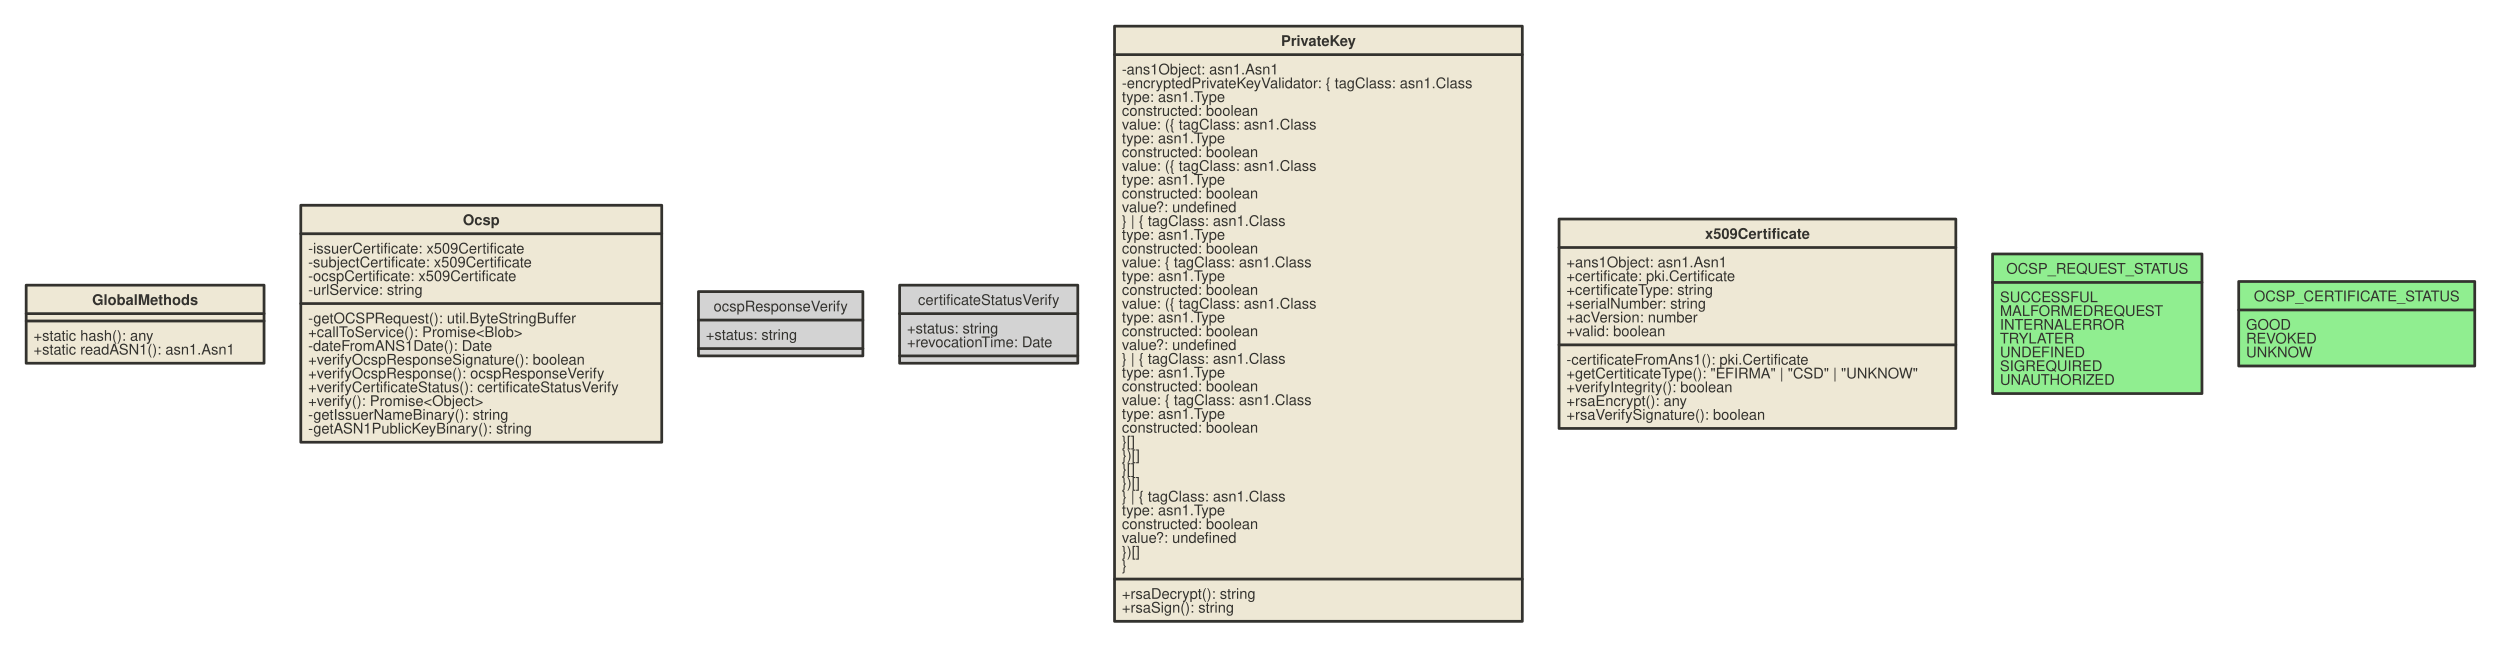
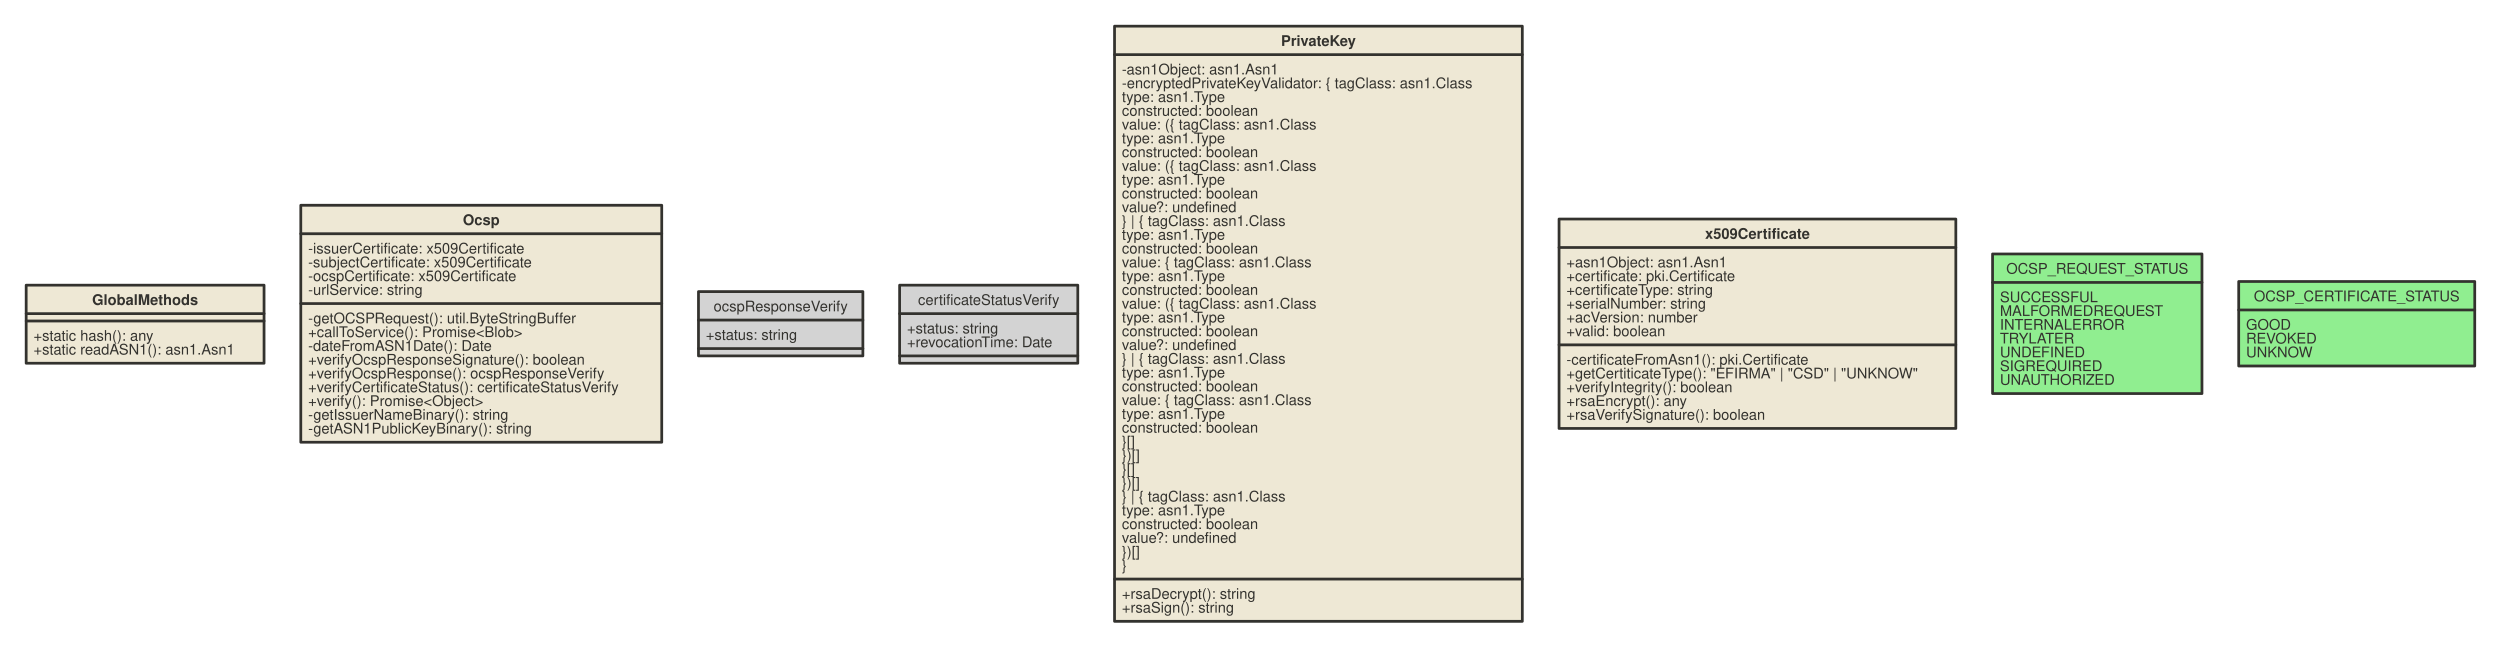
<svg xmlns="http://www.w3.org/2000/svg" xmlns:xlink="http://www.w3.org/1999/xlink" version="1.1" baseProfile="full" width="2722.0" height="704.0" viewbox="0 0 2722 704">
  <g stroke-width="1.0" text-align="left" font="12pt Helvetica, Arial, sans-serif" font-size="12pt" font-family="Helvetica" font-weight="normal" font-style="normal">
    <g transform="translate(0.5, 0.5)" font-family="Helvetica" font-size="12pt" font-weight="bold" font-style="normal" stroke-width="3.0" stroke-linejoin="round" stroke-linecap="round" stroke="#33322E">
      <g stroke="transparent" fill="transparent">
        <rect x="0.0" y="0.0" height="704.0" width="2722.0" stroke="none" />
      </g>
      <g transform="translate(8, 8)" fill="#33322E">
        <g transform="translate(20, 20)">
          <g data-name="GlobalMethods">
            <g fill="#eee8d5" stroke="#33322E" data-name="GlobalMethods">
              <rect x="0.0" y="282.0" height="85.0" width="259.0" data-name="GlobalMethods" />
              <path d="M0.0 313.0 L259.0 313.0" fill="none" data-name="GlobalMethods" />
              <path d="M0.0 321.0 L259.0 321.0" fill="none" data-name="GlobalMethods" />
            </g>
            <g transform="translate(0, 282)" font-family="Helvetica" font-size="12pt" font-weight="bold" font-style="normal" data-name="GlobalMethods">
              <g transform="translate(8, 8)" fill="#33322E" text-align="center" data-name="GlobalMethods">
                <a id="src/GlobalMethods.ts.GlobalMethods" xlink:href="src/GlobalMethods.ts">
                  <text x="121.5" y="13.5" stroke="none" text-anchor="middle" data-name="GlobalMethods">GlobalMethods</text>
                </a>
              </g>
            </g>
            <g transform="translate(0, 313)" font-family="Helvetica" font-size="12pt" font-weight="normal" font-style="normal" data-name="GlobalMethods">
              <g transform="translate(8, 8)" fill="#33322E" data-name="GlobalMethods">

</g>
            </g>
            <g transform="translate(0, 321)" font-family="Helvetica" font-size="12pt" font-weight="normal" font-style="normal" data-name="GlobalMethods">
              <g transform="translate(8, 8)" fill="#33322E" text-align="left" data-name="GlobalMethods">
                <text x="0.0" y="13.5" stroke="none" data-name="GlobalMethods">+static hash(): any</text>
                <text x="0.0" y="28.5" stroke="none" data-name="GlobalMethods">+static readASN1(): asn1.Asn1</text>
              </g>
            </g>
          </g>
          <g data-name="Ocsp">
            <g fill="#eee8d5" stroke="#33322E" data-name="Ocsp">
              <rect x="299.0" y="195.0" height="258.0" width="393.0" data-name="Ocsp" />
              <path d="M299.0 226.0 L692.0 226.0" fill="none" data-name="Ocsp" />
              <path d="M299.0 302.0 L692.0 302.0" fill="none" data-name="Ocsp" />
            </g>
            <g transform="translate(299, 195)" font-family="Helvetica" font-size="12pt" font-weight="bold" font-style="normal" data-name="Ocsp">
              <g transform="translate(8, 8)" fill="#33322E" text-align="center" data-name="Ocsp">
                <a id="src/Ocsp.ts.Ocsp" xlink:href="src/Ocsp.ts">
                  <text x="188.5" y="13.5" stroke="none" text-anchor="middle" data-name="Ocsp">Ocsp</text>
                </a>
              </g>
            </g>
            <g transform="translate(299, 226)" font-family="Helvetica" font-size="12pt" font-weight="normal" font-style="normal" data-name="Ocsp">
              <g transform="translate(8, 8)" fill="#33322E" text-align="left" data-name="Ocsp">
                <text x="0.0" y="13.5" stroke="none" data-name="Ocsp">-issuerCertificate: x509Certificate</text>
                <text x="0.0" y="28.5" stroke="none" data-name="Ocsp">-subjectCertificate: x509Certificate</text>
                <text x="0.0" y="43.5" stroke="none" data-name="Ocsp">-ocspCertificate: x509Certificate</text>
                <text x="0.0" y="58.5" stroke="none" data-name="Ocsp">-urlService: string</text>
              </g>
            </g>
            <g transform="translate(299, 302)" font-family="Helvetica" font-size="12pt" font-weight="normal" font-style="normal" data-name="Ocsp">
              <g transform="translate(8, 8)" fill="#33322E" text-align="left" data-name="Ocsp">
                <text x="0.0" y="13.5" stroke="none" data-name="Ocsp">-getOCSPRequest(): util.ByteStringBuffer</text>
                <text x="0.0" y="28.5" stroke="none" data-name="Ocsp">+callToService(): Promise&lt;Blob&gt;</text>
-                 <text x="0.0" y="43.5" stroke="none" data-name="Ocsp">-dateFromANS1Date(): Date</text>
+                 <text x="0.0" y="43.5" stroke="none" data-name="Ocsp">-dateFromASN1Date(): Date</text>
                <text x="0.0" y="58.5" stroke="none" data-name="Ocsp">+verifyOcspResponseSignature(): boolean</text>
                <text x="0.0" y="73.5" stroke="none" data-name="Ocsp">+verifyOcspResponse(): ocspResponseVerify</text>
                <text x="0.0" y="88.5" stroke="none" data-name="Ocsp">+verifyCertificateStatus(): certificateStatusVerify</text>
                <text x="0.0" y="103.5" stroke="none" data-name="Ocsp">+verify(): Promise&lt;Object&gt;</text>
                <text x="0.0" y="118.5" stroke="none" data-name="Ocsp">-getIssuerNameBinary(): string</text>
                <text x="0.0" y="133.5" stroke="none" data-name="Ocsp">-getASN1PublicKeyBinary(): string</text>
              </g>
            </g>
          </g>
          <g data-name="ocspResponseVerify">
            <g fill="lightgray" stroke="#33322E" data-name="ocspResponseVerify">
              <rect x="732.0" y="289.0" height="70.0" width="179.0" data-name="ocspResponseVerify" />
              <path d="M732.0 320.0 L911.0 320.0" fill="none" data-name="ocspResponseVerify" />
              <path d="M732.0 351.0 L911.0 351.0" fill="none" data-name="ocspResponseVerify" />
            </g>
            <g transform="translate(732, 289)" font-family="Helvetica" font-size="12pt" font-weight="normal" font-style="normal" data-name="ocspResponseVerify">
              <g transform="translate(8, 8)" fill="#33322E" text-align="center" data-name="ocspResponseVerify">
                <a id="src/Ocsp.ts.ocspResponseVerify" xlink:href="src/Ocsp.ts">
                  <text x="81.5" y="13.5" stroke="none" text-anchor="middle" data-name="ocspResponseVerify">ocspResponseVerify</text>
                </a>
              </g>
            </g>
            <g transform="translate(732, 320)" font-family="Helvetica" font-size="12pt" font-weight="normal" font-style="normal" data-name="ocspResponseVerify">
              <g transform="translate(8, 8)" fill="#33322E" text-align="left" data-name="ocspResponseVerify">
                <text x="0.0" y="13.5" stroke="none" data-name="ocspResponseVerify">+status: string</text>
              </g>
            </g>
            <g transform="translate(732, 351)" font-family="Helvetica" font-size="12pt" font-weight="normal" font-style="normal" data-name="ocspResponseVerify">
              <g transform="translate(8, 8)" fill="#33322E" data-name="ocspResponseVerify">

</g>
            </g>
          </g>
          <g data-name="certificateStatusVerify">
            <g fill="lightgray" stroke="#33322E" data-name="certificateStatusVerify">
              <rect x="951.0" y="282.0" height="85.0" width="194.0" data-name="certificateStatusVerify" />
              <path d="M951.0 313.0 L1145.0 313.0" fill="none" data-name="certificateStatusVerify" />
              <path d="M951.0 359.0 L1145.0 359.0" fill="none" data-name="certificateStatusVerify" />
            </g>
            <g transform="translate(951, 282)" font-family="Helvetica" font-size="12pt" font-weight="normal" font-style="normal" data-name="certificateStatusVerify">
              <g transform="translate(8, 8)" fill="#33322E" text-align="center" data-name="certificateStatusVerify">
                <a id="src/Ocsp.ts.certificateStatusVerify" xlink:href="src/Ocsp.ts">
                  <text x="89.0" y="13.5" stroke="none" text-anchor="middle" data-name="certificateStatusVerify">certificateStatusVerify</text>
                </a>
              </g>
            </g>
            <g transform="translate(951, 313)" font-family="Helvetica" font-size="12pt" font-weight="normal" font-style="normal" data-name="certificateStatusVerify">
              <g transform="translate(8, 8)" fill="#33322E" text-align="left" data-name="certificateStatusVerify">
                <text x="0.0" y="13.5" stroke="none" data-name="certificateStatusVerify">+status: string</text>
                <text x="0.0" y="28.5" stroke="none" data-name="certificateStatusVerify">+revocationTime: Date</text>
              </g>
            </g>
            <g transform="translate(951, 359)" font-family="Helvetica" font-size="12pt" font-weight="normal" font-style="normal" data-name="certificateStatusVerify">
              <g transform="translate(8, 8)" fill="#33322E" data-name="certificateStatusVerify">

</g>
            </g>
          </g>
          <g data-name="PrivateKey">
            <g fill="#eee8d5" stroke="#33322E" data-name="PrivateKey">
              <rect x="1185.0" y="0.0" height="648.0" width="444.0" data-name="PrivateKey" />
              <path d="M1185.0 31.0 L1629.0 31.0" fill="none" data-name="PrivateKey" />
              <path d="M1185.0 602.0 L1629.0 602.0" fill="none" data-name="PrivateKey" />
            </g>
            <g transform="translate(1185, 0)" font-family="Helvetica" font-size="12pt" font-weight="bold" font-style="normal" data-name="PrivateKey">
              <g transform="translate(8, 8)" fill="#33322E" text-align="center" data-name="PrivateKey">
                <a id="src/PrivateKey.ts.PrivateKey" xlink:href="src/PrivateKey.ts">
                  <text x="214.0" y="13.5" stroke="none" text-anchor="middle" data-name="PrivateKey">PrivateKey</text>
                </a>
              </g>
            </g>
            <g transform="translate(1185, 31)" font-family="Helvetica" font-size="12pt" font-weight="normal" font-style="normal" data-name="PrivateKey">
              <g transform="translate(8, 8)" fill="#33322E" text-align="left" data-name="PrivateKey">
-                 <text x="0.0" y="13.5" stroke="none" data-name="PrivateKey">-ans1Object: asn1.Asn1</text>
+                 <text x="0.0" y="13.5" stroke="none" data-name="PrivateKey">-asn1Object: asn1.Asn1</text>
                <text x="0.0" y="28.5" stroke="none" data-name="PrivateKey">-encryptedPrivateKeyValidator: { tagClass: asn1.Class</text>
                <text x="0.0" y="43.5" stroke="none" data-name="PrivateKey">type: asn1.Type</text>
                <text x="0.0" y="58.5" stroke="none" data-name="PrivateKey">constructed: boolean</text>
                <text x="0.0" y="73.5" stroke="none" data-name="PrivateKey">value: ({ tagClass: asn1.Class</text>
                <text x="0.0" y="88.5" stroke="none" data-name="PrivateKey">type: asn1.Type</text>
                <text x="0.0" y="103.5" stroke="none" data-name="PrivateKey">constructed: boolean</text>
                <text x="0.0" y="118.5" stroke="none" data-name="PrivateKey">value: ({ tagClass: asn1.Class</text>
                <text x="0.0" y="133.5" stroke="none" data-name="PrivateKey">type: asn1.Type</text>
                <text x="0.0" y="148.5" stroke="none" data-name="PrivateKey">constructed: boolean</text>
                <text x="0.0" y="163.5" stroke="none" data-name="PrivateKey">value?: undefined</text>
                <text x="0.0" y="178.5" stroke="none" data-name="PrivateKey">} | { tagClass: asn1.Class</text>
                <text x="0.0" y="193.5" stroke="none" data-name="PrivateKey">type: asn1.Type</text>
                <text x="0.0" y="208.5" stroke="none" data-name="PrivateKey">constructed: boolean</text>
                <text x="0.0" y="223.5" stroke="none" data-name="PrivateKey">value: { tagClass: asn1.Class</text>
                <text x="0.0" y="238.5" stroke="none" data-name="PrivateKey">type: asn1.Type</text>
                <text x="0.0" y="253.5" stroke="none" data-name="PrivateKey">constructed: boolean</text>
                <text x="0.0" y="268.5" stroke="none" data-name="PrivateKey">value: ({ tagClass: asn1.Class</text>
                <text x="0.0" y="283.5" stroke="none" data-name="PrivateKey">type: asn1.Type</text>
                <text x="0.0" y="298.5" stroke="none" data-name="PrivateKey">constructed: boolean</text>
                <text x="0.0" y="313.5" stroke="none" data-name="PrivateKey">value?: undefined</text>
                <text x="0.0" y="328.5" stroke="none" data-name="PrivateKey">} | { tagClass: asn1.Class</text>
                <text x="0.0" y="343.5" stroke="none" data-name="PrivateKey">type: asn1.Type</text>
                <text x="0.0" y="358.5" stroke="none" data-name="PrivateKey">constructed: boolean</text>
                <text x="0.0" y="373.5" stroke="none" data-name="PrivateKey">value: { tagClass: asn1.Class</text>
                <text x="0.0" y="388.5" stroke="none" data-name="PrivateKey">type: asn1.Type</text>
                <text x="0.0" y="403.5" stroke="none" data-name="PrivateKey">constructed: boolean</text>
                <text x="0.0" y="418.5" stroke="none" data-name="PrivateKey">}[]</text>
                <text x="0.0" y="433.5" stroke="none" data-name="PrivateKey">})[]</text>
                <text x="0.0" y="448.5" stroke="none" data-name="PrivateKey">}[]</text>
                <text x="0.0" y="463.5" stroke="none" data-name="PrivateKey">})[]</text>
                <text x="0.0" y="478.5" stroke="none" data-name="PrivateKey">} | { tagClass: asn1.Class</text>
                <text x="0.0" y="493.5" stroke="none" data-name="PrivateKey">type: asn1.Type</text>
                <text x="0.0" y="508.5" stroke="none" data-name="PrivateKey">constructed: boolean</text>
                <text x="0.0" y="523.5" stroke="none" data-name="PrivateKey">value?: undefined</text>
                <text x="0.0" y="538.5" stroke="none" data-name="PrivateKey">})[]</text>
                <text x="0.0" y="553.5" stroke="none" data-name="PrivateKey">}</text>
              </g>
            </g>
            <g transform="translate(1185, 602)" font-family="Helvetica" font-size="12pt" font-weight="normal" font-style="normal" data-name="PrivateKey">
              <g transform="translate(8, 8)" fill="#33322E" text-align="left" data-name="PrivateKey">
                <text x="0.0" y="13.5" stroke="none" data-name="PrivateKey">+rsaDecrypt(): string</text>
                <text x="0.0" y="28.5" stroke="none" data-name="PrivateKey">+rsaSign(): string</text>
              </g>
            </g>
          </g>
          <g data-name="x509Certificate">
            <g fill="#eee8d5" stroke="#33322E" data-name="x509Certificate">
              <rect x="1669.0" y="210.0" height="228.0" width="432.0" data-name="x509Certificate" />
              <path d="M1669.0 241.0 L2101.0 241.0" fill="none" data-name="x509Certificate" />
              <path d="M1669.0 347.0 L2101.0 347.0" fill="none" data-name="x509Certificate" />
            </g>
            <g transform="translate(1669, 210)" font-family="Helvetica" font-size="12pt" font-weight="bold" font-style="normal" data-name="x509Certificate">
              <g transform="translate(8, 8)" fill="#33322E" text-align="center" data-name="x509Certificate">
                <a id="src/x509Certificate.ts.x509Certificate" xlink:href="src/x509Certificate.ts">
                  <text x="208.0" y="13.5" stroke="none" text-anchor="middle" data-name="x509Certificate">x509Certificate</text>
                </a>
              </g>
            </g>
            <g transform="translate(1669, 241)" font-family="Helvetica" font-size="12pt" font-weight="normal" font-style="normal" data-name="x509Certificate">
              <g transform="translate(8, 8)" fill="#33322E" text-align="left" data-name="x509Certificate">
-                 <text x="0.0" y="13.5" stroke="none" data-name="x509Certificate">+ans1Object: asn1.Asn1</text>
+                 <text x="0.0" y="13.5" stroke="none" data-name="x509Certificate">+asn1Object: asn1.Asn1</text>
                <text x="0.0" y="28.5" stroke="none" data-name="x509Certificate">+certificate: pki.Certificate</text>
                <text x="0.0" y="43.5" stroke="none" data-name="x509Certificate">+certificateType: string</text>
                <text x="0.0" y="58.5" stroke="none" data-name="x509Certificate">+serialNumber: string</text>
                <text x="0.0" y="73.5" stroke="none" data-name="x509Certificate">+acVersion: number</text>
                <text x="0.0" y="88.5" stroke="none" data-name="x509Certificate">+valid: boolean</text>
              </g>
            </g>
            <g transform="translate(1669, 347)" font-family="Helvetica" font-size="12pt" font-weight="normal" font-style="normal" data-name="x509Certificate">
              <g transform="translate(8, 8)" fill="#33322E" text-align="left" data-name="x509Certificate">
-                 <text x="0.0" y="13.5" stroke="none" data-name="x509Certificate">-certificateFromAns1(): pki.Certificate</text>
+                 <text x="0.0" y="13.5" stroke="none" data-name="x509Certificate">-certificateFromAsn1(): pki.Certificate</text>
                <text x="0.0" y="28.5" stroke="none" data-name="x509Certificate">+getCertiticateType(): "EFIRMA" | "CSD" | "UNKNOW"</text>
                <text x="0.0" y="43.5" stroke="none" data-name="x509Certificate">+verifyIntegrity(): boolean</text>
                <text x="0.0" y="58.5" stroke="none" data-name="x509Certificate">+rsaEncrypt(): any</text>
                <text x="0.0" y="73.5" stroke="none" data-name="x509Certificate">+rsaVerifySignature(): boolean</text>
              </g>
            </g>
          </g>
          <g data-name="OCSP_REQUEST_STATUS">
            <g fill="lightgreen" stroke="#33322E" data-name="OCSP_REQUEST_STATUS">
              <rect x="2141.0" y="248.0" height="152.0" width="228.0" data-name="OCSP_REQUEST_STATUS" />
              <path d="M2141.0 279.0 L2369.0 279.0" fill="none" data-name="OCSP_REQUEST_STATUS" />
            </g>
            <g transform="translate(2141, 248)" font-family="Helvetica" font-size="12pt" font-weight="normal" font-style="normal" data-name="OCSP_REQUEST_STATUS">
              <g transform="translate(8, 8)" fill="#33322E" text-align="center" data-name="OCSP_REQUEST_STATUS">
                <a id="src/Ocsp.ts.OCSP_REQUEST_STATUS" xlink:href="src/Ocsp.ts">
                  <text x="106.0" y="13.5" stroke="none" text-anchor="middle" data-name="OCSP_REQUEST_STATUS">OCSP_REQUEST_STATUS</text>
                </a>
              </g>
            </g>
            <g transform="translate(2141, 279)" font-family="Helvetica" font-size="12pt" font-weight="normal" font-style="normal" data-name="OCSP_REQUEST_STATUS">
              <g transform="translate(8, 8)" fill="#33322E" text-align="left" data-name="OCSP_REQUEST_STATUS">
                <text x="0.0" y="13.5" stroke="none" data-name="OCSP_REQUEST_STATUS">SUCCESSFUL</text>
                <text x="0.0" y="28.5" stroke="none" data-name="OCSP_REQUEST_STATUS">MALFORMEDREQUEST</text>
                <text x="0.0" y="43.5" stroke="none" data-name="OCSP_REQUEST_STATUS">INTERNALERROR</text>
                <text x="0.0" y="58.5" stroke="none" data-name="OCSP_REQUEST_STATUS">TRYLATER</text>
                <text x="0.0" y="73.5" stroke="none" data-name="OCSP_REQUEST_STATUS">UNDEFINED</text>
                <text x="0.0" y="88.5" stroke="none" data-name="OCSP_REQUEST_STATUS">SIGREQUIRED</text>
                <text x="0.0" y="103.5" stroke="none" data-name="OCSP_REQUEST_STATUS">UNAUTHORIZED</text>
              </g>
            </g>
          </g>
          <g data-name="OCSP_CERTIFICATE_STATUS">
            <g fill="lightgreen" stroke="#33322E" data-name="OCSP_CERTIFICATE_STATUS">
              <rect x="2409.0" y="278.0" height="92.0" width="257.0" data-name="OCSP_CERTIFICATE_STATUS" />
              <path d="M2409.0 309.0 L2666.0 309.0" fill="none" data-name="OCSP_CERTIFICATE_STATUS" />
            </g>
            <g transform="translate(2409, 278)" font-family="Helvetica" font-size="12pt" font-weight="normal" font-style="normal" data-name="OCSP_CERTIFICATE_STATUS">
              <g transform="translate(8, 8)" fill="#33322E" text-align="center" data-name="OCSP_CERTIFICATE_STATUS">
                <a id="src/Ocsp.ts.OCSP_CERTIFICATE_STATUS" xlink:href="src/Ocsp.ts">
                  <text x="120.5" y="13.5" stroke="none" text-anchor="middle" data-name="OCSP_CERTIFICATE_STATUS">OCSP_CERTIFICATE_STATUS</text>
                </a>
              </g>
            </g>
            <g transform="translate(2409, 309)" font-family="Helvetica" font-size="12pt" font-weight="normal" font-style="normal" data-name="OCSP_CERTIFICATE_STATUS">
              <g transform="translate(8, 8)" fill="#33322E" text-align="left" data-name="OCSP_CERTIFICATE_STATUS">
                <text x="0.0" y="13.5" stroke="none" data-name="OCSP_CERTIFICATE_STATUS">GOOD</text>
                <text x="0.0" y="28.5" stroke="none" data-name="OCSP_CERTIFICATE_STATUS">REVOKED</text>
                <text x="0.0" y="43.5" stroke="none" data-name="OCSP_CERTIFICATE_STATUS">UNKNOW</text>
              </g>
            </g>
          </g>
        </g>
      </g>
    </g>
  </g>
</svg>
